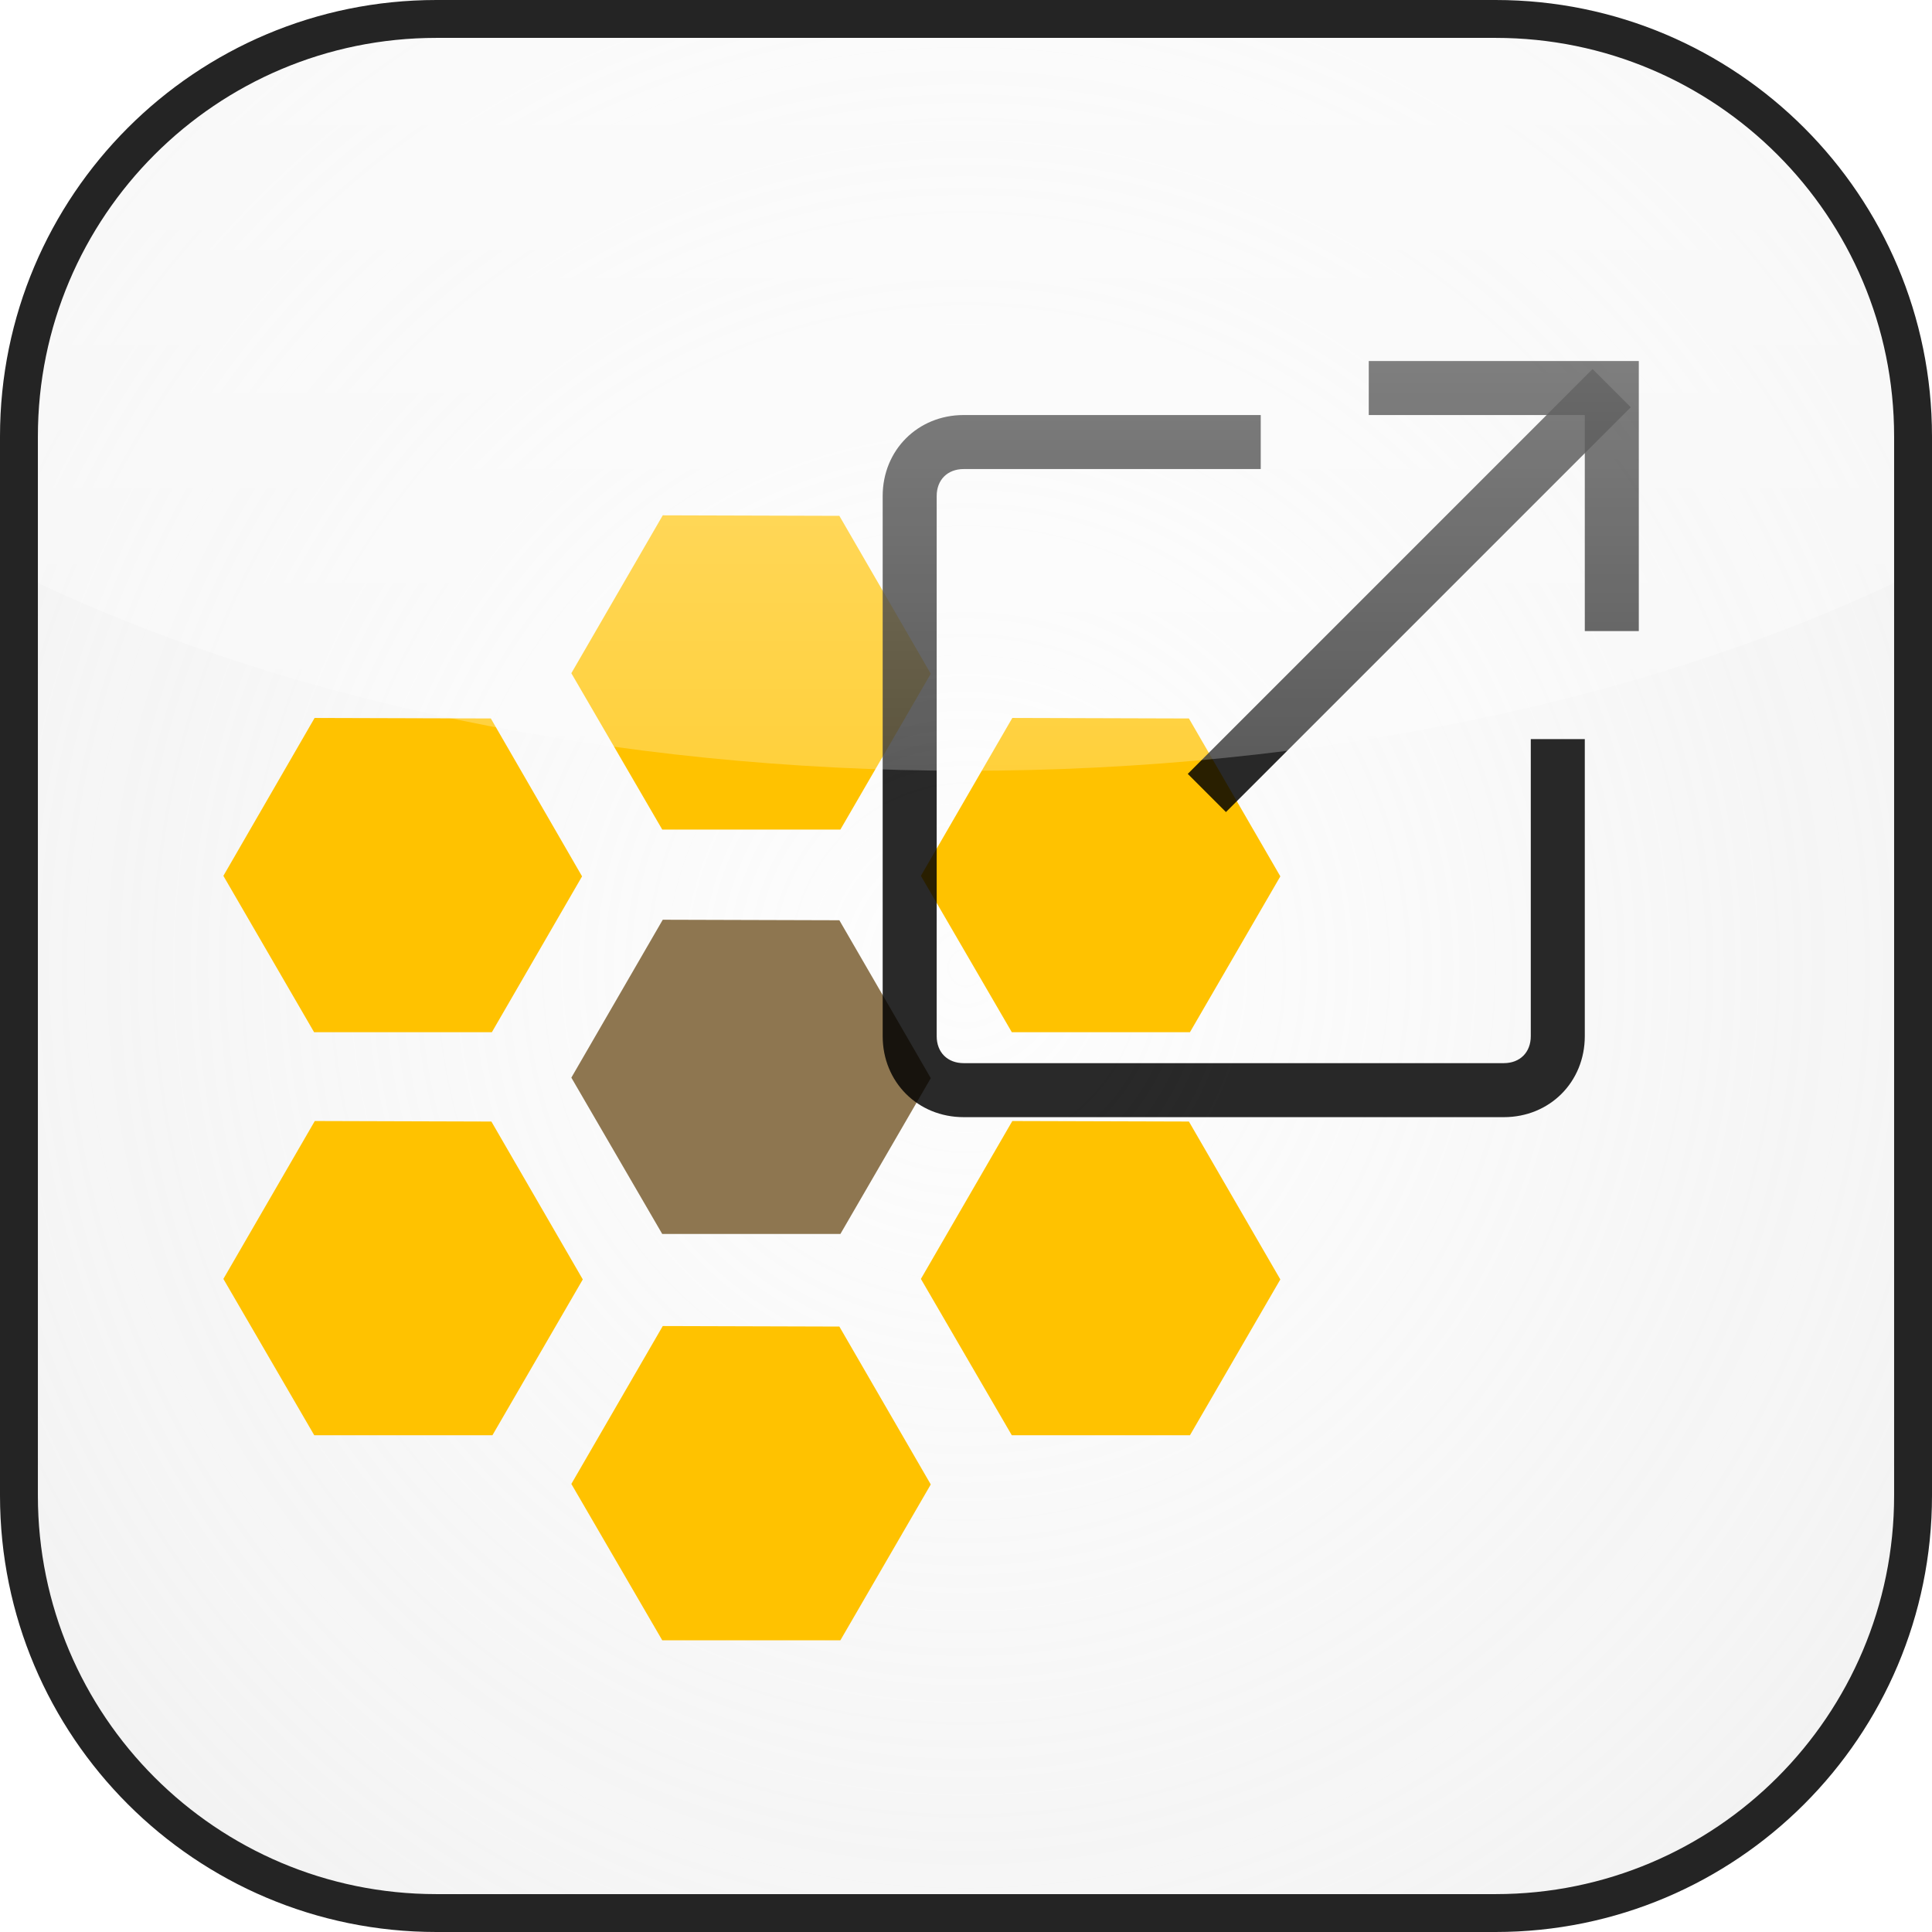
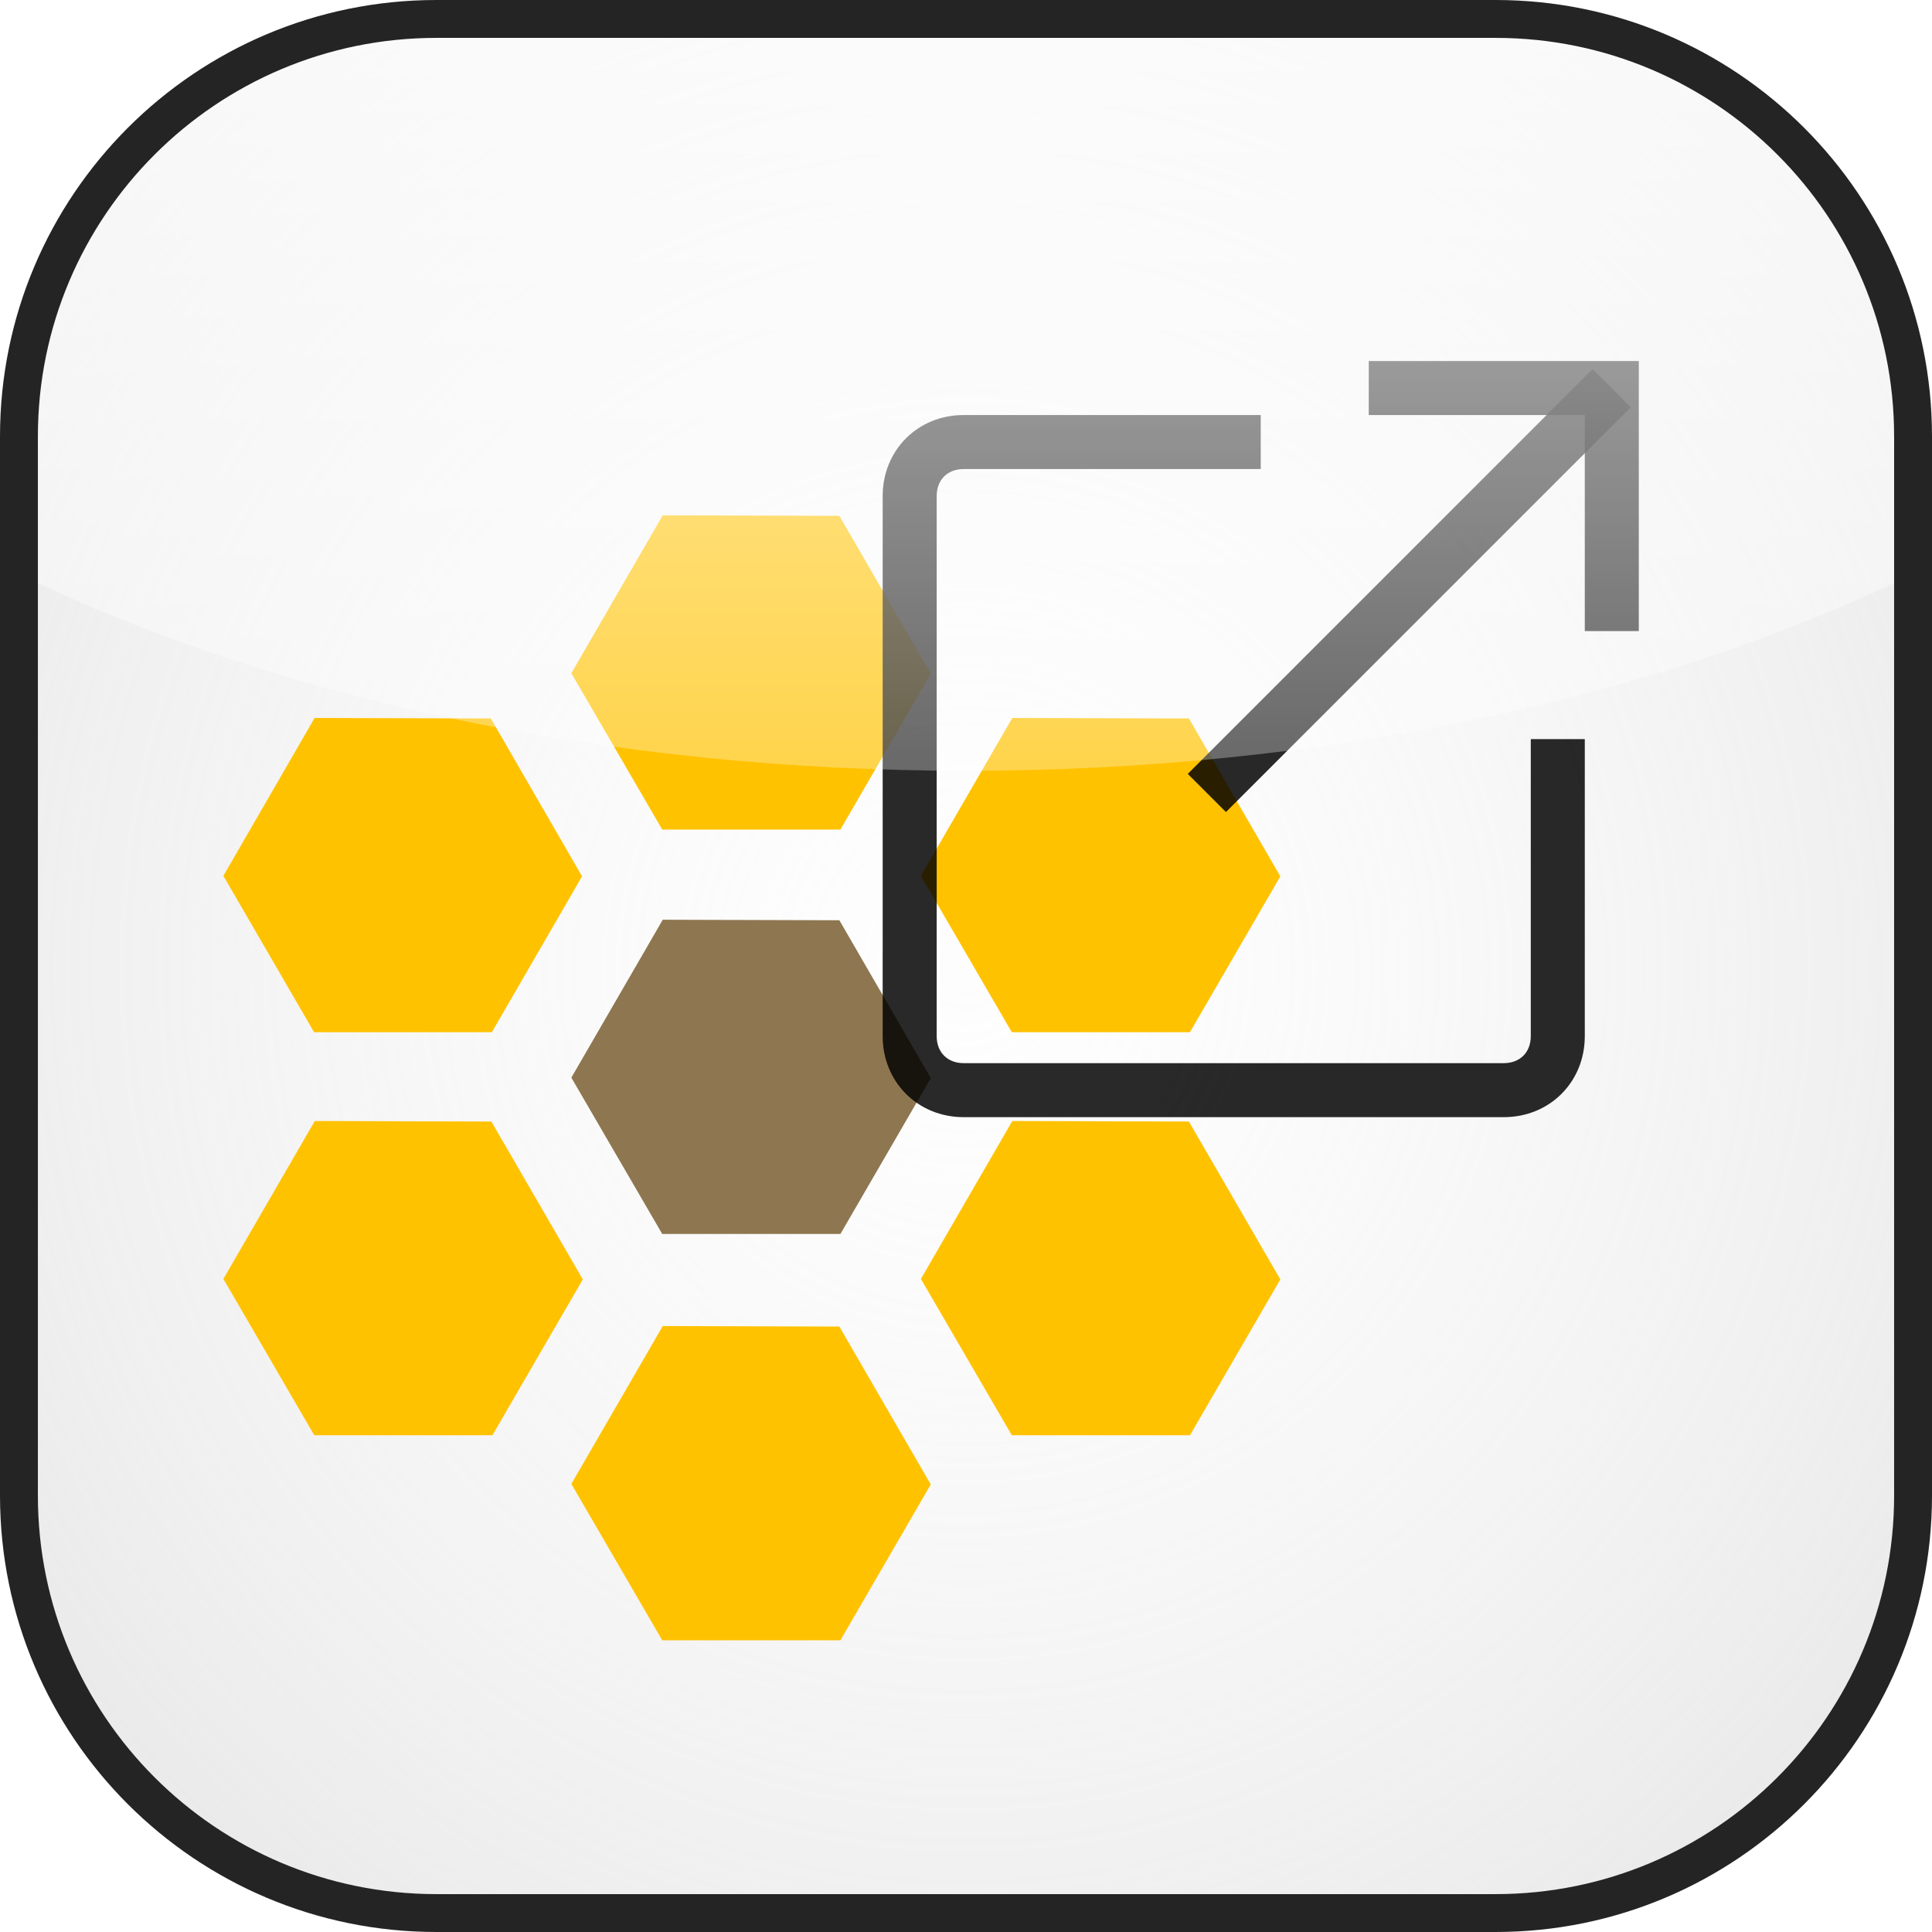
<svg xmlns="http://www.w3.org/2000/svg" xmlns:xlink="http://www.w3.org/1999/xlink" version="1.1" id="svg1" width="50" height="50" viewBox="0 0 306 306" xml:space="preserve">
  <defs id="defs1">
    <linearGradient id="linearGradient65">
      <stop style="stop-color:#ffffff;stop-opacity:0.911;" offset="0" id="stop65" />
      <stop style="stop-color:#ffffff;stop-opacity:0.296;" offset="1" id="stop66" />
    </linearGradient>
    <linearGradient id="linearGradient51">
-       <stop style="stop-color:#ffffff;stop-opacity:0.56;" offset="0.28" id="stop52" />
-       <stop style="stop-color:#ffffff;stop-opacity:0;" offset="1" id="stop53" />
+       <stop style="stop-color:#ffffff;stop-opacity:0.731;" offset="0.3" id="stop52" />
+       <stop style="stop-color:#ffffff;stop-opacity:0;" offset="0.972" id="stop53" />
    </linearGradient>
    <linearGradient id="linearGradient30">
-       <stop style="stop-color:#ffffff;stop-opacity:0.308;" offset="0" id="stop30" />
-       <stop style="stop-color:#d1d1d1;stop-opacity:0.874;" offset="1" id="stop31" />
+       <stop style="stop-color:#ffffff;stop-opacity:0.234;" offset="0" id="stop30" />
+       <stop style="stop-color:#d8d8d8;stop-opacity:0.616;" offset="0.5" id="stop1" />
+       <stop style="stop-color:#d5d5d5;stop-opacity:1;" offset="1" id="stop31" />
    </linearGradient>
    <linearGradient id="swatch21">
      <stop style="stop-color:#26ee30;stop-opacity:1;" offset="0" id="stop21" />
    </linearGradient>
    <linearGradient id="linearGradient11">
      <stop style="stop-color:#000000;stop-opacity:1;" offset="0" id="stop12" />
      <stop style="stop-color:#000000;stop-opacity:0;" offset="1" id="stop13" />
    </linearGradient>
    <radialGradient xlink:href="#linearGradient30" id="radialGradient31" cx="150" cy="150" fx="150" fy="150" r="150" gradientUnits="userSpaceOnUse" gradientTransform="matrix(2.688243,-0.00344082,0.00359239,2.806665,-253.7754,-270.4836)" />
    <linearGradient xlink:href="#linearGradient51" id="linearGradient53" x1="150" y1="-90.596" x2="150" y2="209.404" gradientUnits="userSpaceOnUse" />
    <linearGradient xlink:href="#linearGradient65" id="linearGradient66" x1="-112.755" y1="346.08" x2="412.755" y2="346.08" gradientUnits="userSpaceOnUse" gradientTransform="matrix(0.4009125,0,0,2.718804,-428.0903,-785.2246)" />
    <filter style="color-interpolation-filters:sRGB" id="filter74" x="-0.283" y="-0.148" width="1.566" height="1.295">
      <feGaussianBlur stdDeviation="24.826" id="feGaussianBlur74" />
    </filter>
  </defs>
  <g id="g1" transform="translate(3,3.271)">
    <path style="display:none;fill:#6ce272;fill-opacity:1;stroke:none;stroke-width:80;stroke-dasharray:none;paint-order:markers fill stroke" d="M 87.262,0 C 0,150 83.468,300 83.468,300 H 0 V 0 Z" id="path41" />
-     <rect style="display:inline;fill:#efefef;fill-opacity:0.177;stroke:none;stroke-width:80;stroke-dasharray:none;paint-order:markers fill stroke" id="rect21" width="300" height="300" x="0" y="0" ry="66.123" />
+     <rect style="display:inline;fill:#efefef;fill-opacity:0.091;stroke:none;stroke-width:80;stroke-dasharray:none;paint-order:markers fill stroke" id="rect21" width="300" height="300" x="0" y="0" ry="66.123" />
    <rect style="display:inline;fill:url(#radialGradient31);fill-opacity:1;stroke:none;stroke-width:80;stroke-dasharray:none;paint-order:markers fill stroke" id="rect27" width="300" height="300" x="0" y="0" ry="66.123" />
    <g id="g2" transform="matrix(1.319969,0,0,1.319969,27.10018,78.32783)">
      <path fill="#8e7650" d="m 56.722,48.542 21.19,0.062 10.969,18.946 -10.844,18.697 H 56.659 L 45.753,67.488 Z" id="path1" />
      <g fill="#ffc200" id="g7">
        <path d="M 56.722,0.016 77.912,0.078 88.88,19.024 78.036,37.721 H 56.66 L 45.753,18.962 Z" id="path2" />
        <path d="M 56.722,97.295 77.912,97.357 88.88,116.303 78.036,135 H 56.66 L 45.753,116.241 Z" id="path3" />
        <path d="m 98.666,72.694 21.19,0.062 10.969,18.946 -10.844,18.697 H 98.604 L 87.697,91.64 Z" id="path4" />
        <path d="m 98.666,24.329 21.19,0.062 10.969,18.946 -10.844,18.697 H 98.604 L 87.698,43.275 Z" id="path5" />
        <path d="m 14.947,24.329 21.146,0.062 10.946,18.946 -10.822,18.697 H 14.884 L 4,43.275 Z" id="path6" />
        <path d="M 14.969,72.694 36.158,72.757 47.127,91.703 36.283,110.399 H 14.906 L 4,91.64 Z" id="path7" />
      </g>
    </g>
    <g id="g3" transform="matrix(4.277108,0,0,4.277108,85.47751,11.13989)">
      <path d="m 38.288,10.297 1.414,1.415 -14.99,14.99 -1.414,-1.414 z" id="path1-0" style="fill:#000000;fill-opacity:0.837;stroke:none;stroke-width:0.286;stroke-dasharray:none;stroke-opacity:1" />
      <path d="M 40,20 H 38 V 12 H 30 V 10 H 40 Z" id="path2-9" style="fill:#000000;fill-opacity:0.837;stroke:none;stroke-width:0.286;stroke-dasharray:none;stroke-opacity:1" />
      <path d="M 35,38 H 15 c -1.7,0 -3,-1.3 -3,-3 V 15 c 0,-1.7 1.3,-3 3,-3 h 11 v 2 H 15 c -0.6,0 -1,0.4 -1,1 v 20 c 0,0.6 0.4,1 1,1 h 20 c 0.6,0 1,-0.4 1,-1 V 24 h 2 v 11 c 0,1.7 -1.3,3 -3,3 z" id="path3-4" style="fill:#000000;fill-opacity:0.837;stroke:none;stroke-width:0.286;stroke-dasharray:none;stroke-opacity:1" />
    </g>
    <path id="rect41" style="display:inline;fill:url(#linearGradient53);stroke-width:80;paint-order:markers fill stroke" d="M 66.123,0 C 29.491,0 0,29.491 0,66.123 V 87.602 A 222.051,118.808 0 0 0 150,118.809 222.051,118.808 0 0 0 300,87.602 V 66.123 C 300,29.491 270.509,0 233.877,0 Z" />
    <rect style="display:inline;fill:none;fill-opacity:1;stroke:#242424;stroke-width:6;stroke-linejoin:miter;stroke-dasharray:none;stroke-opacity:1;paint-order:normal" id="rect53" width="300" height="300" x="0" y="-0.271" ry="66.123" />
    <ellipse style="display:none;mix-blend-mode:normal;fill:url(#linearGradient66);fill-opacity:0.911;stroke:none;stroke-width:6.752;stroke-linejoin:miter;stroke-dasharray:none;stroke-opacity:0;paint-order:normal;filter:url(#filter74)" id="path60" cx="-367.953" cy="155.698" rx="105.342" ry="201.882" transform="matrix(0,-0.1878899,0.7988719,0,31.31525,222.6164)" />
  </g>
</svg>
